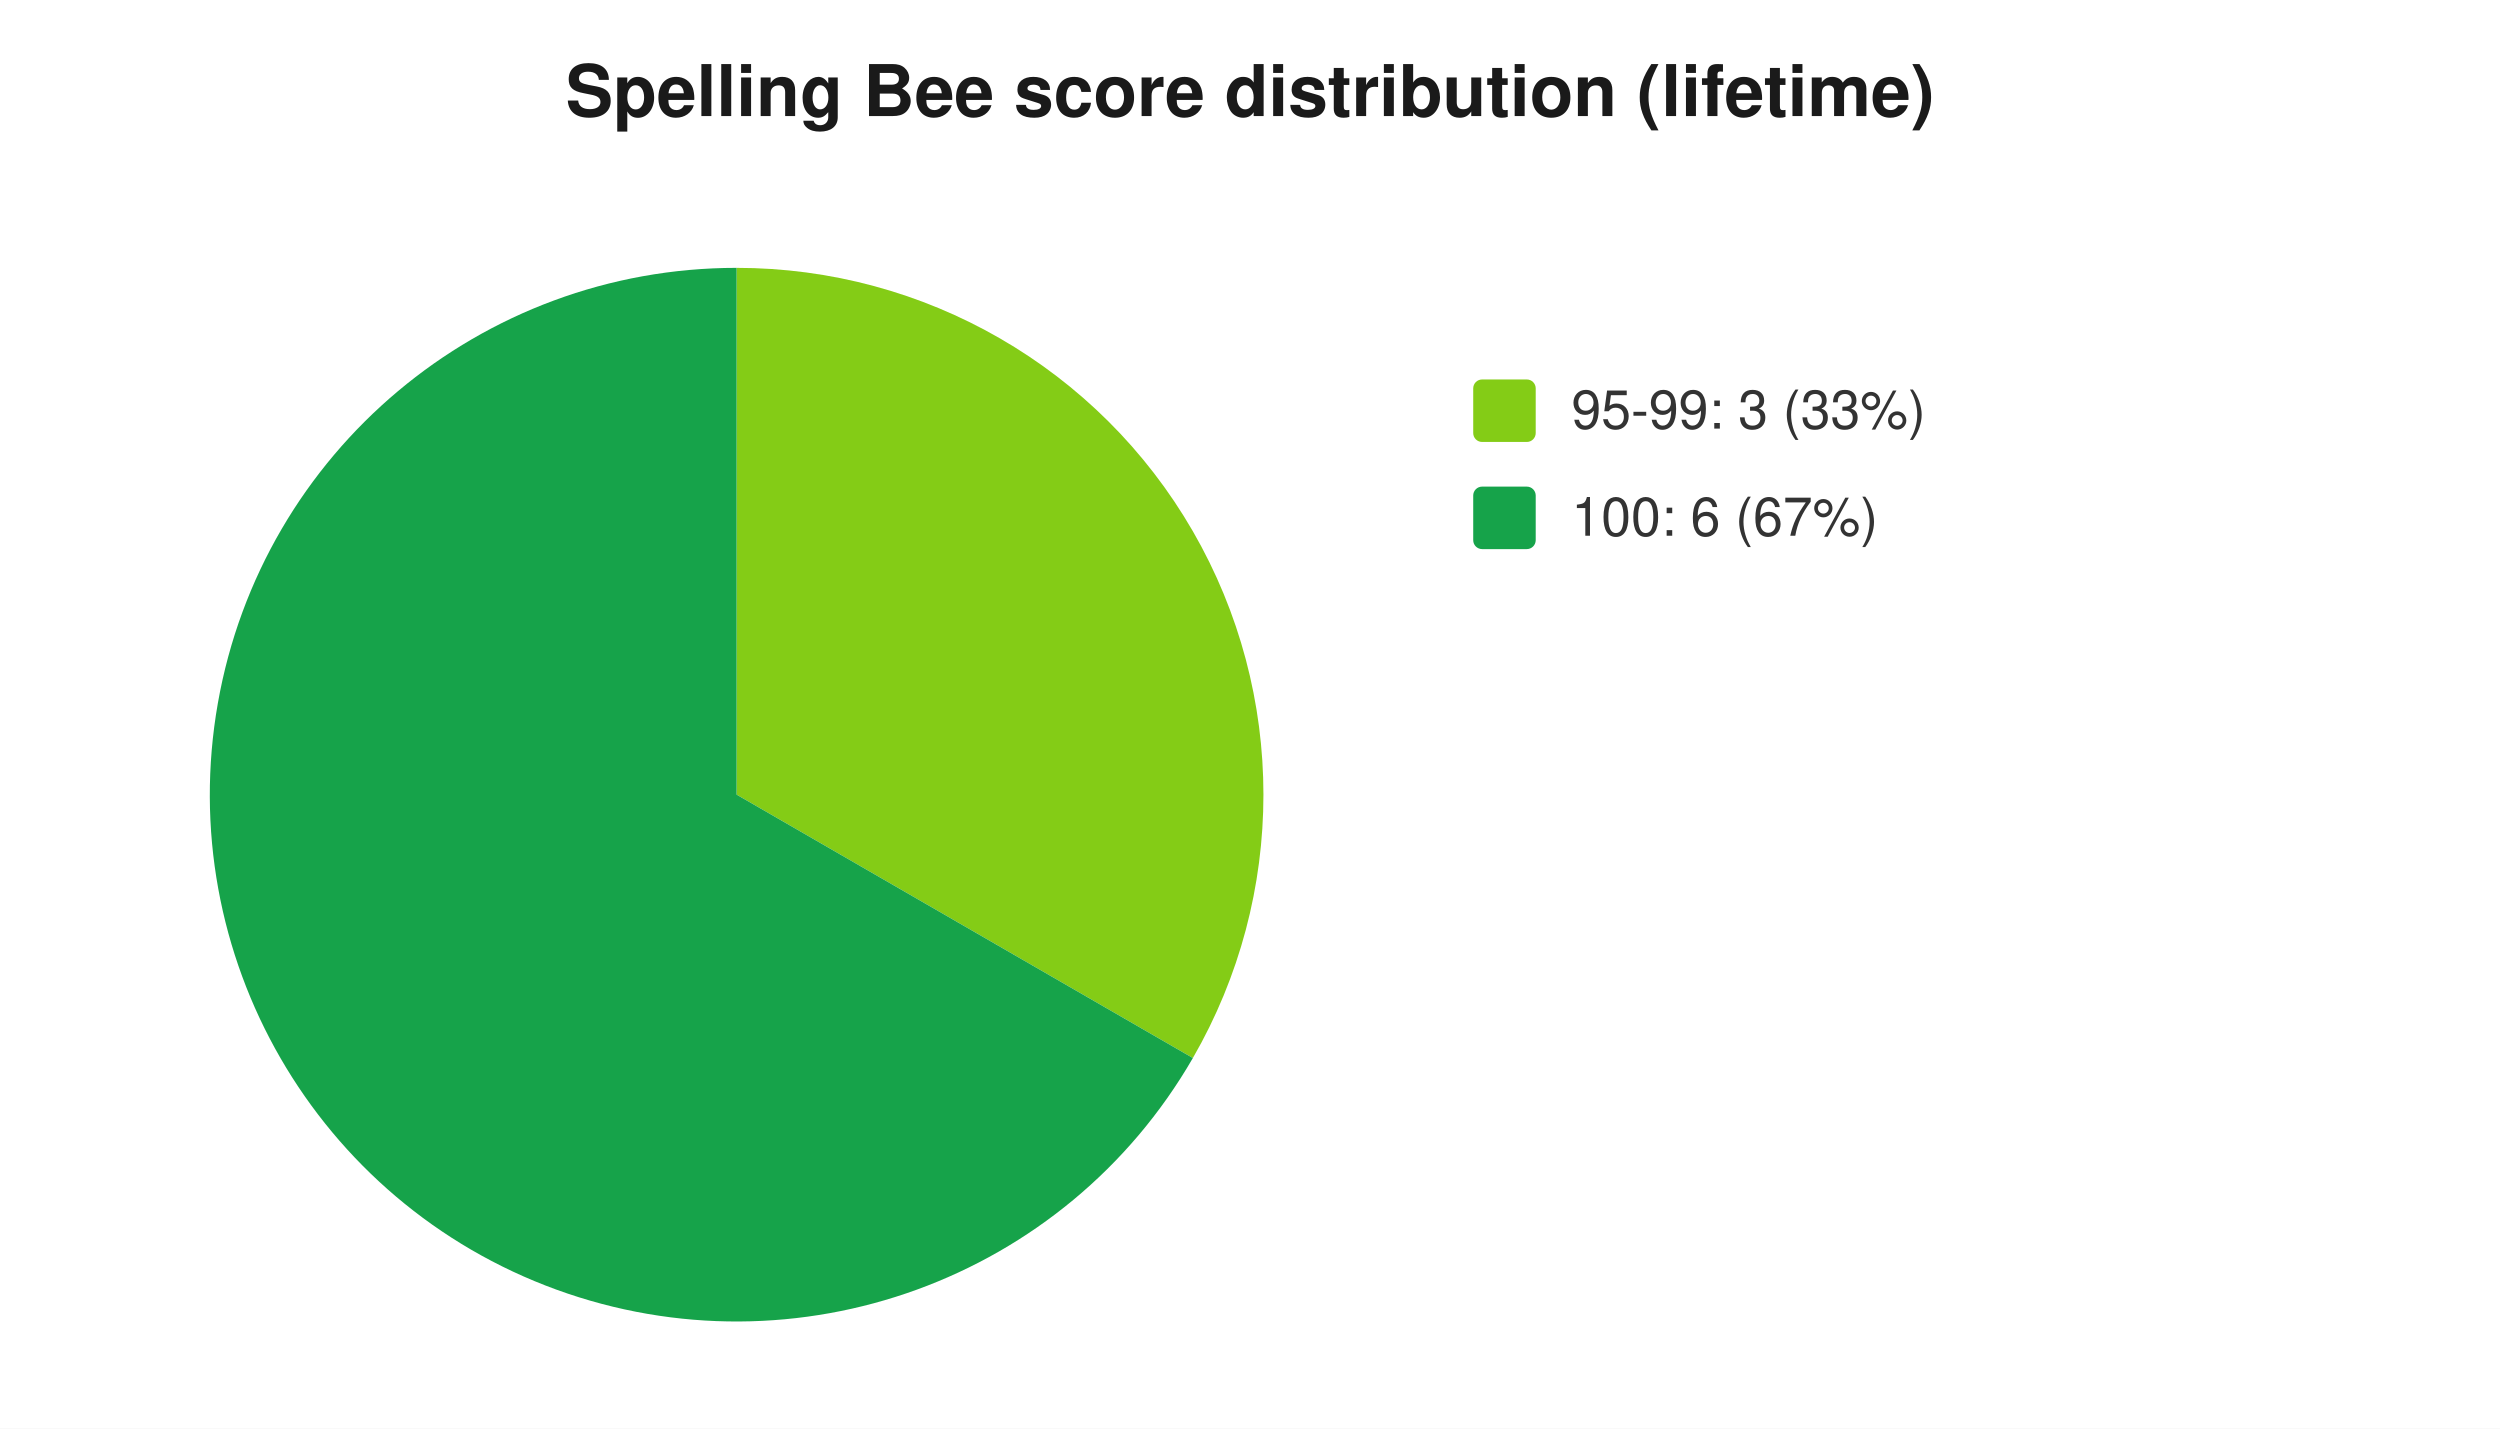
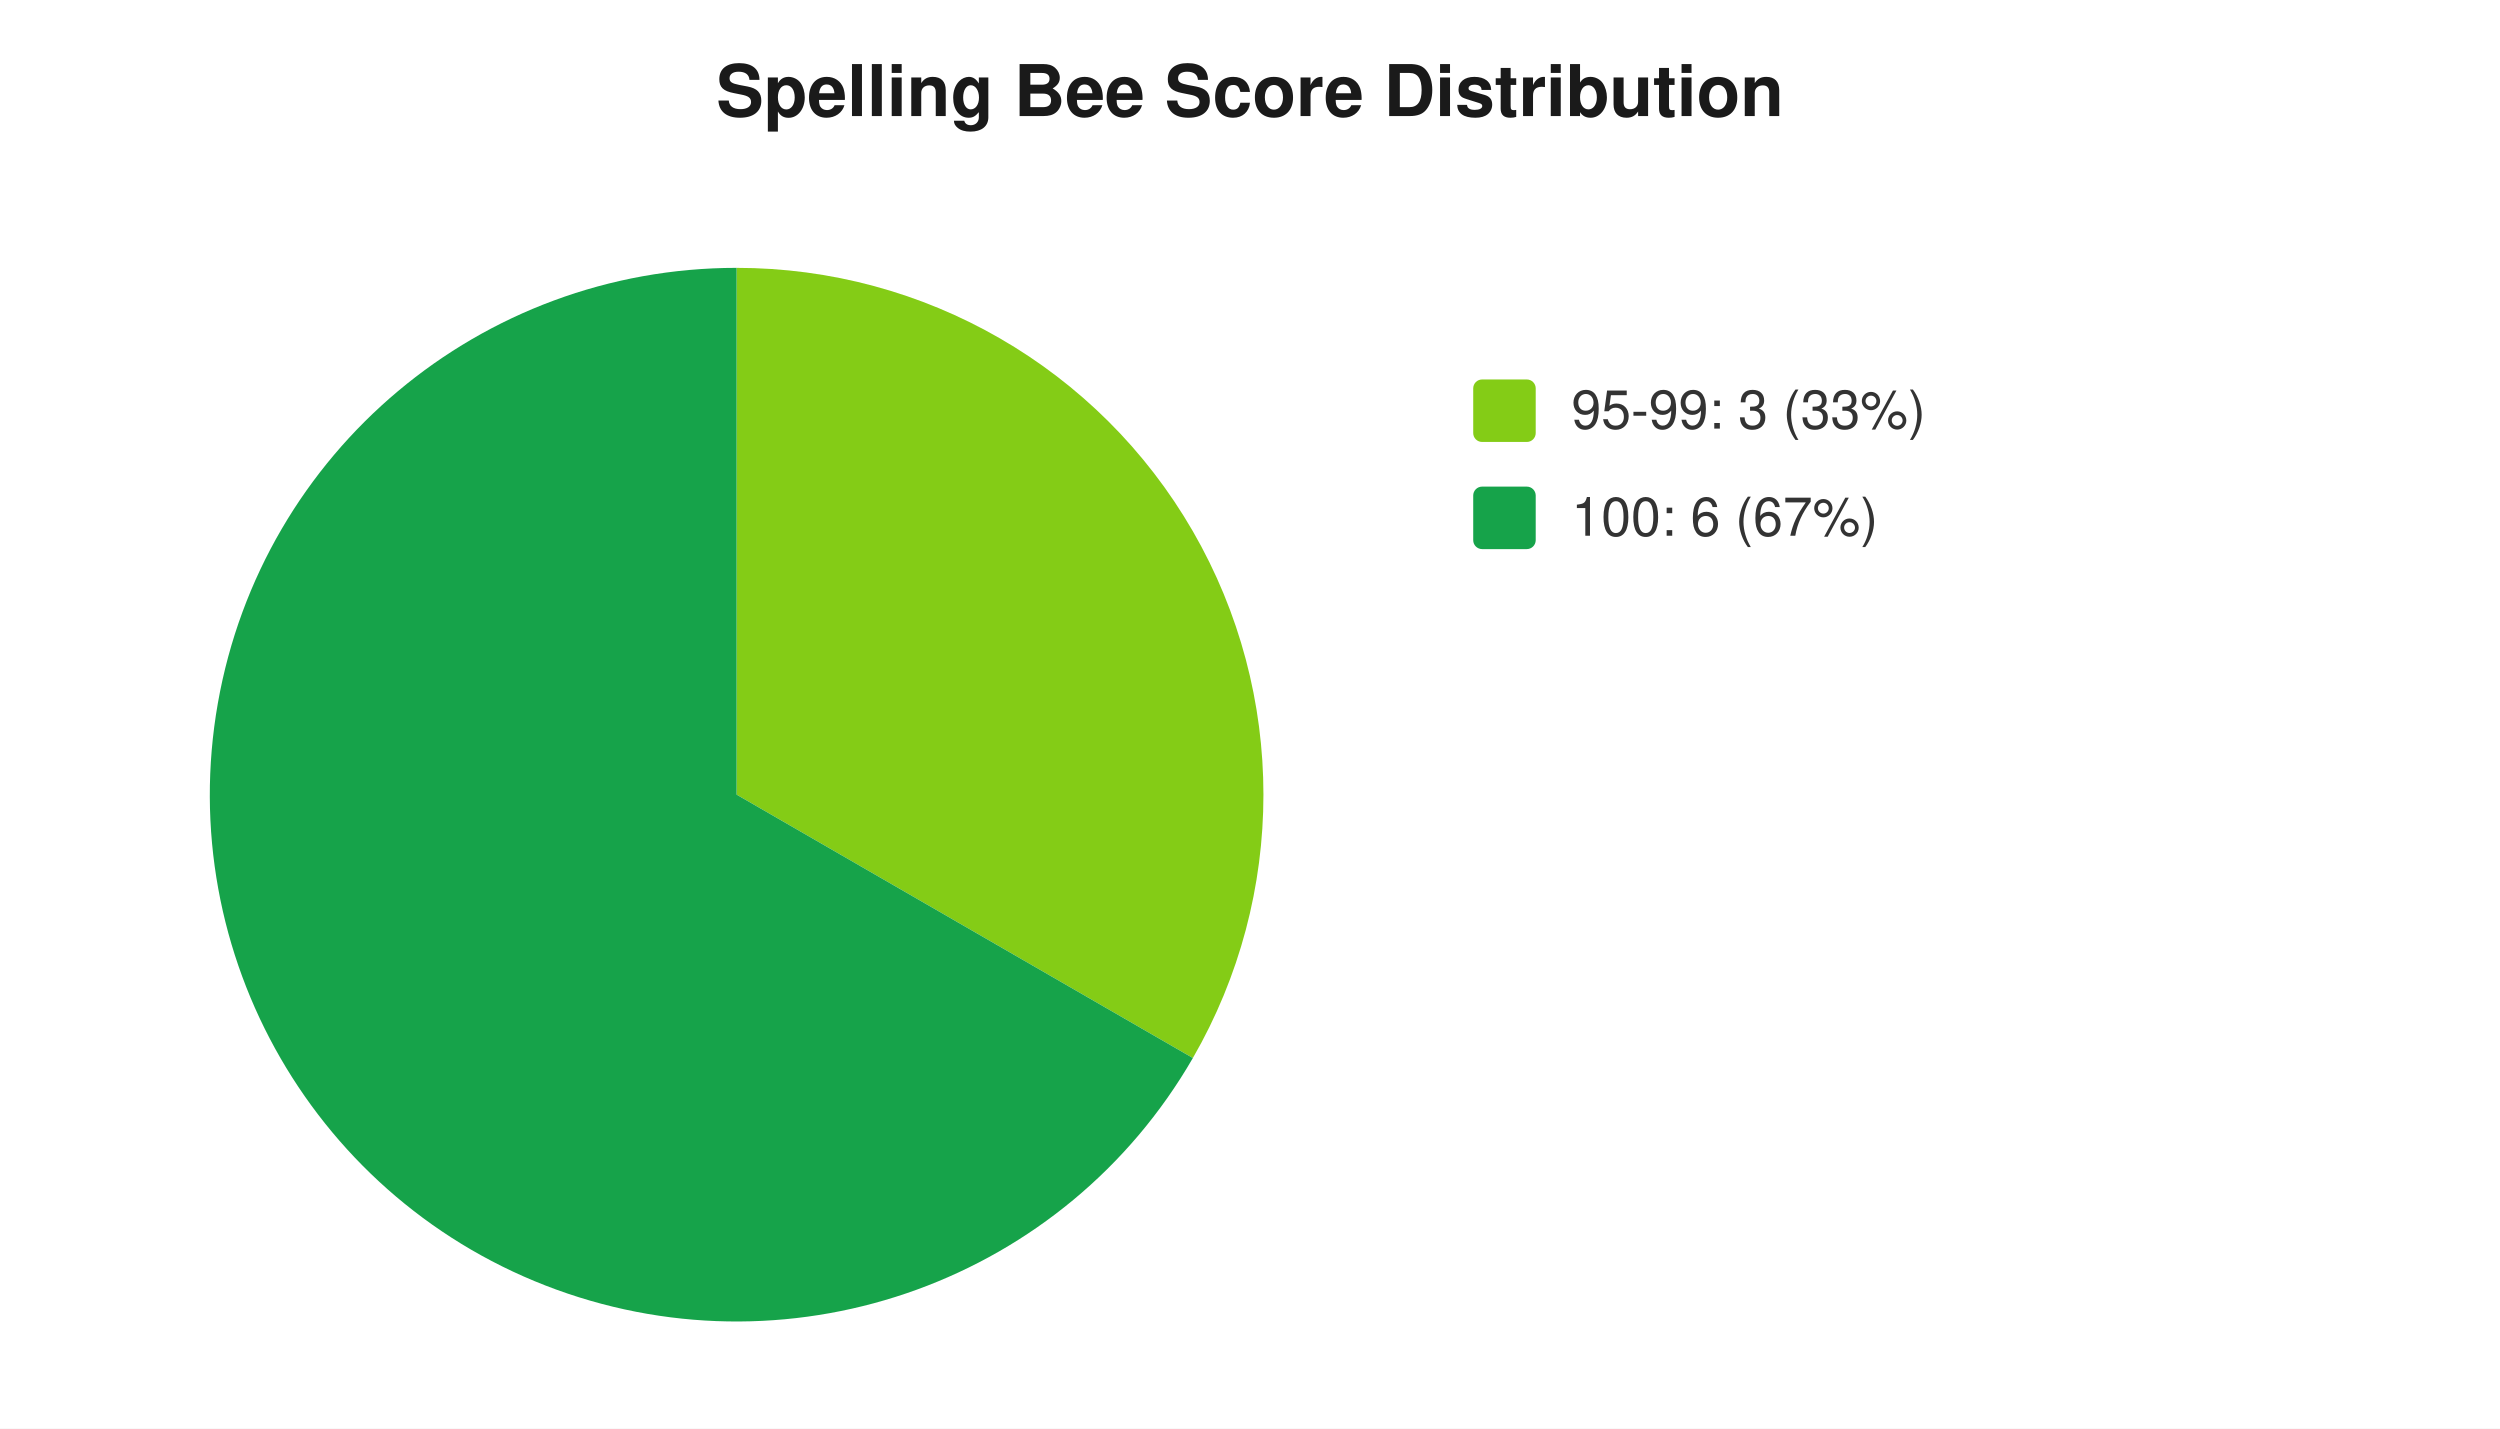
<svg xmlns="http://www.w3.org/2000/svg" width="560" height="320" viewBox="0 0 560 320" font-family="-apple-system,Segoe UI,Helvetica,Arial,sans-serif" font-size="12">
  <rect width="560" height="320" fill="#ffffff" />
-   <text x="280" y="26" text-anchor="middle" font-size="16" font-weight="600" fill="#1a1a1a">Spelling Bee score distribution (lifetime)</text>
+   <text x="280" y="26" text-anchor="middle" font-size="16" font-weight="600" fill="#1a1a1a">Spelling Bee Score Distribution</text>
  <path d="M 165 178 L 165.0 60.0 A 118 118 0 0 1 267.2 237.0 Z" fill="#84cc16" />
  <path d="M 165 178 L 267.2 237.0 A 118 118 0 1 1 165.0 60.0 Z" fill="#16a34a" />
  <rect x="330" y="85" width="14" height="14" rx="2" fill="#84cc16" />
  <text x="352" y="96" fill="#333">95-99: 3 (33%)</text>
  <rect x="330" y="109" width="14" height="14" rx="2" fill="#16a34a" />
  <text x="352" y="120" fill="#333">100: 6 (67%)</text>
</svg>
